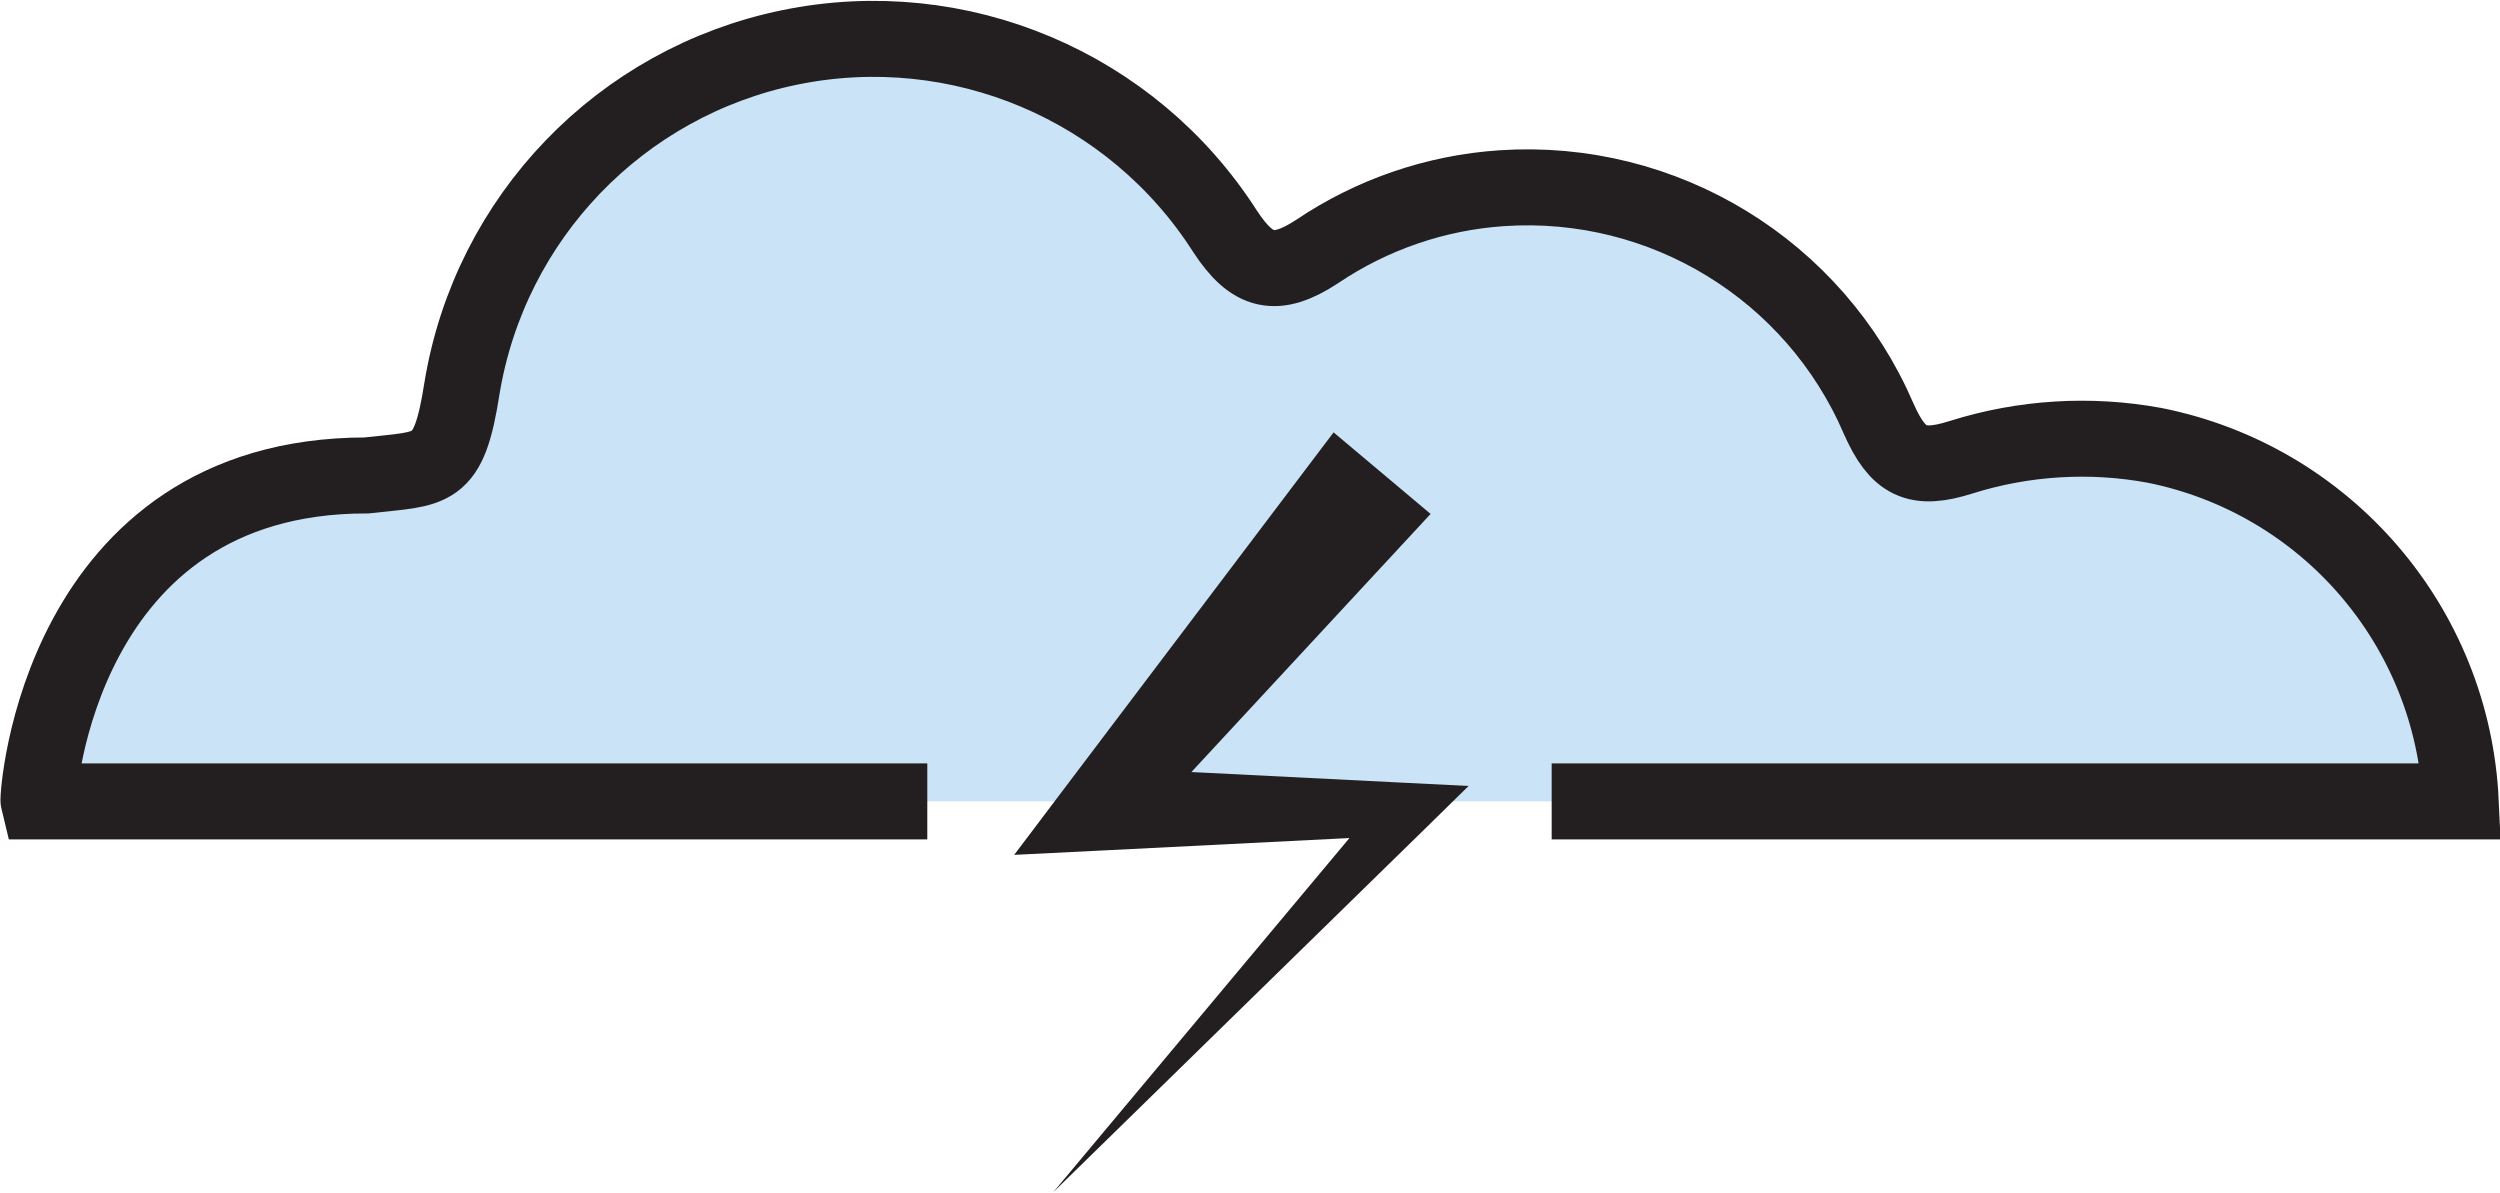
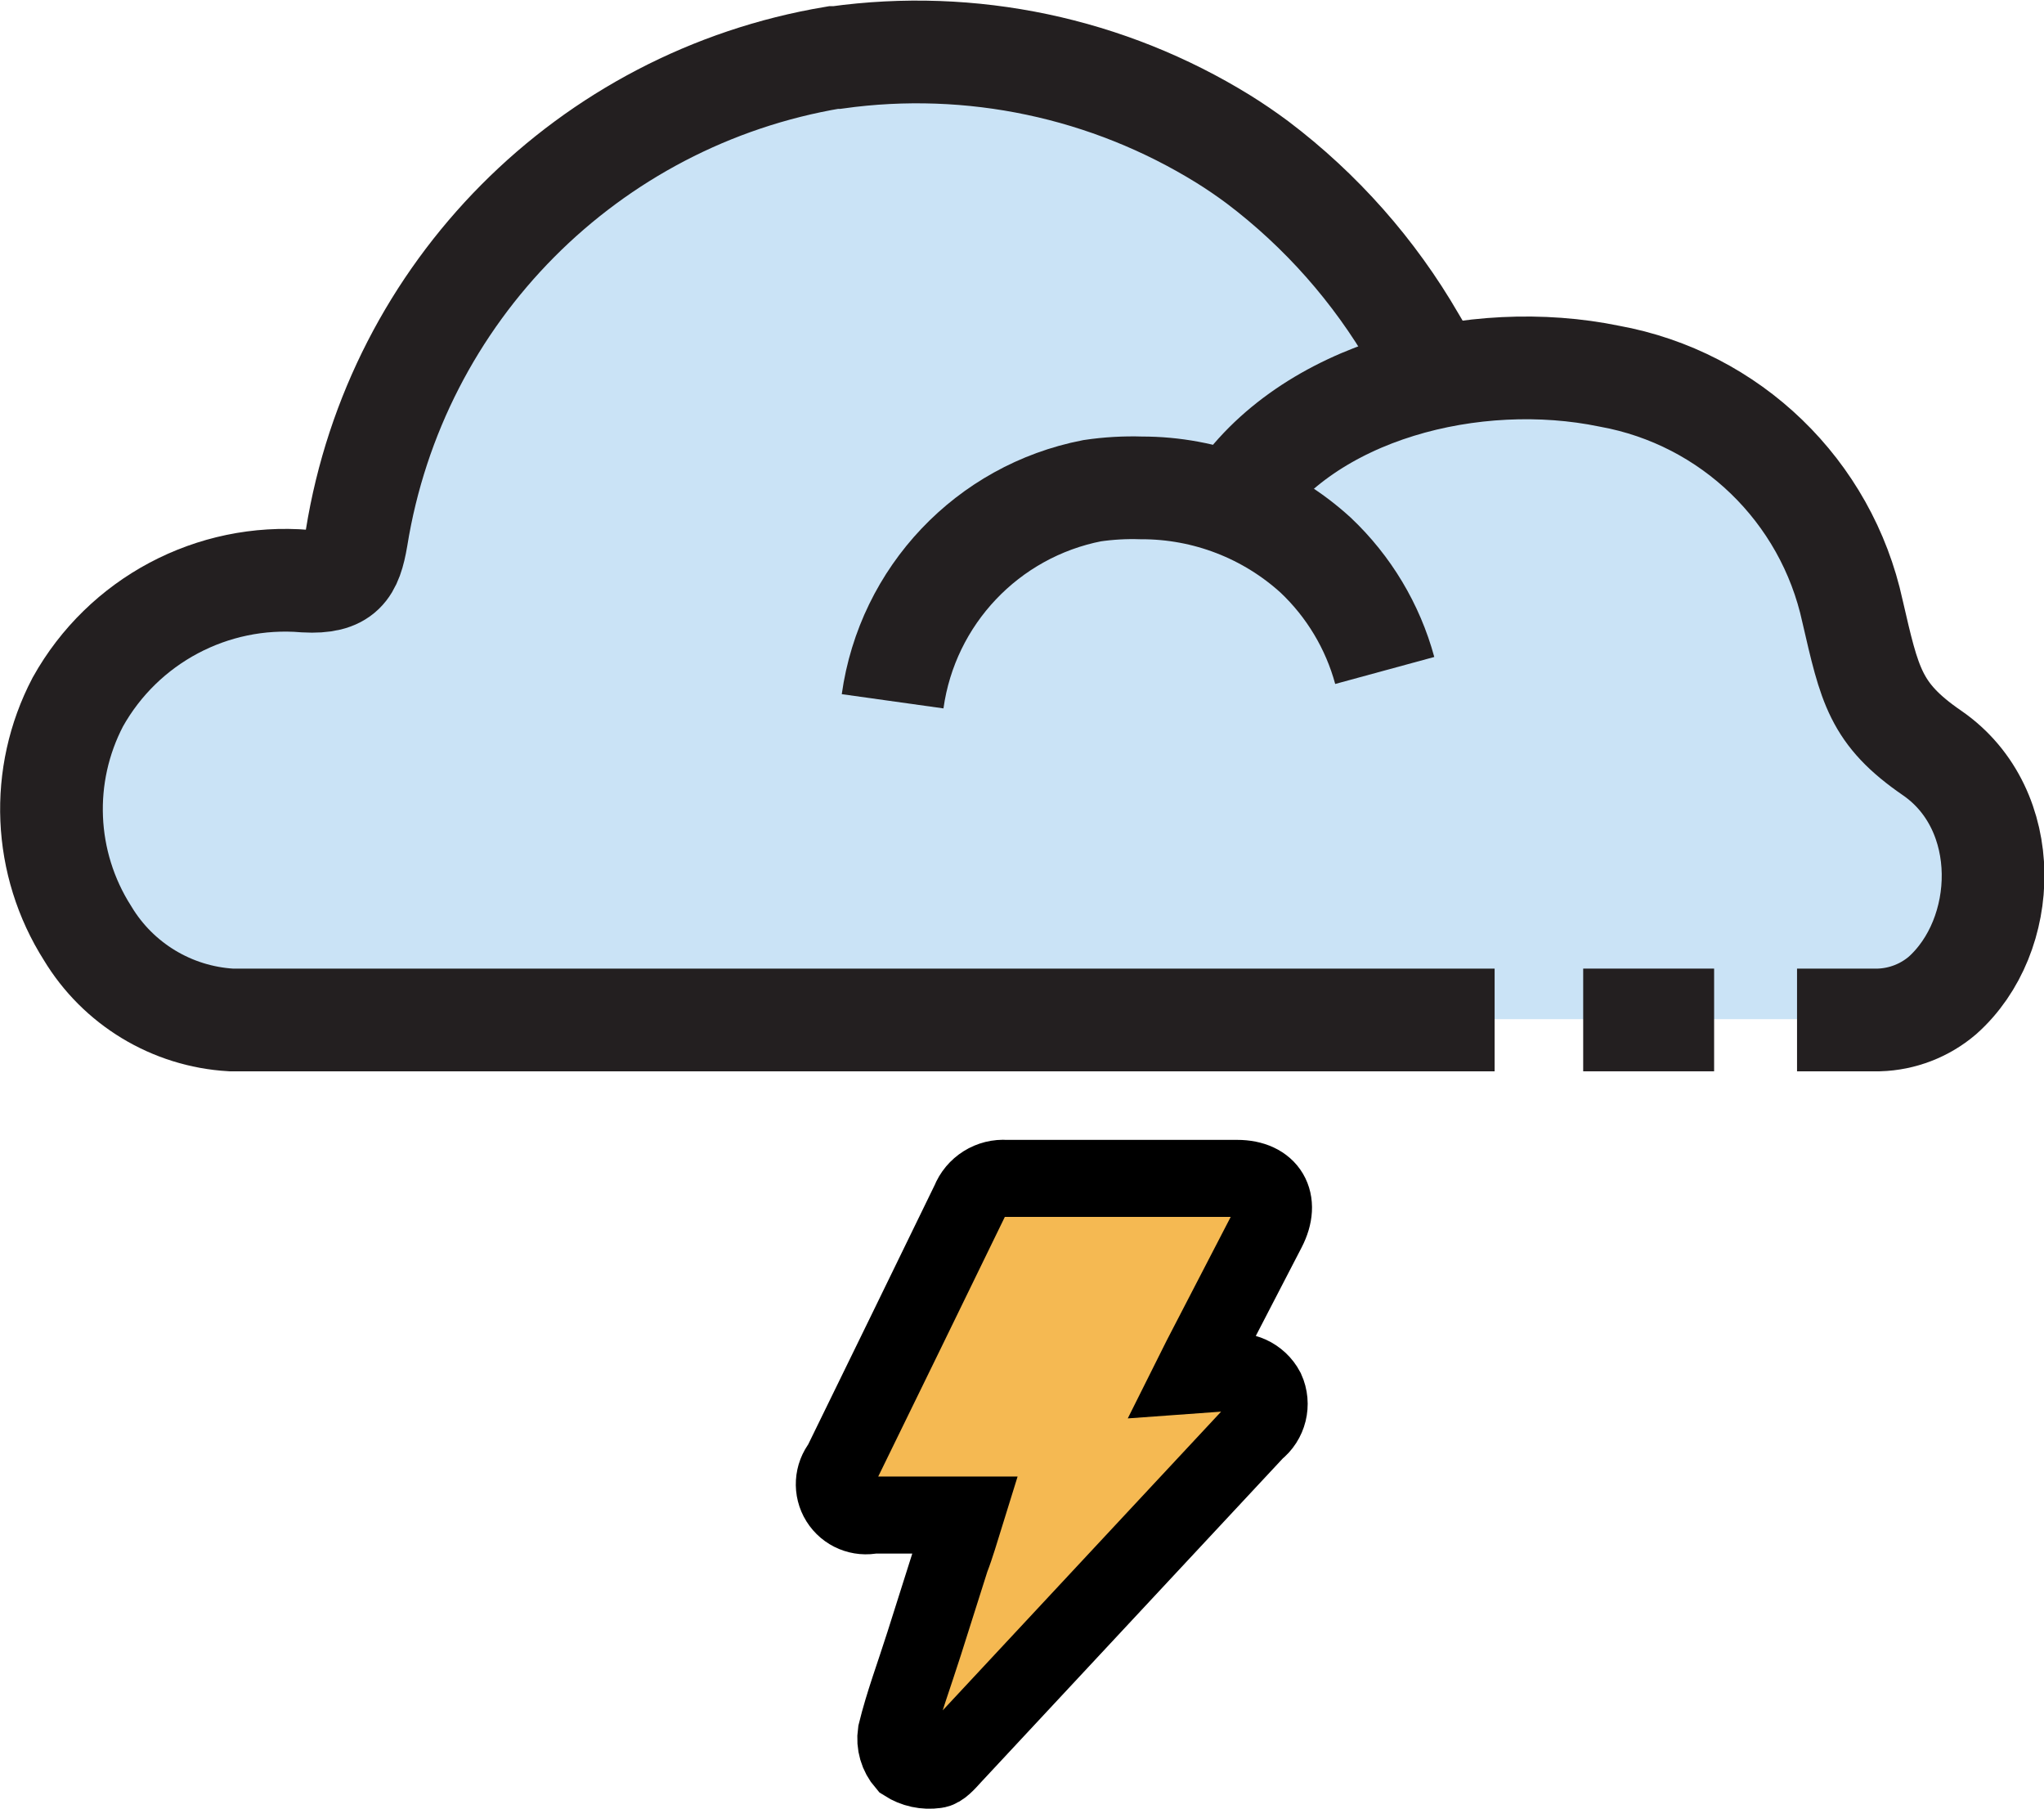
- <svg xmlns="http://www.w3.org/2000/svg" viewBox="0 0 98.7 47.07">
+ <svg xmlns="http://www.w3.org/2000/svg" viewBox="0 0 79.62 70.44">
  <defs>
-     <style>.cls-1{fill:#cae3f6;}.cls-2{fill:none;stroke:#231f20;stroke-miterlimit:10;stroke-width:3px;}.cls-3{fill:#231f20;}</style>
+     <style>.cls-1{fill:#f5b952;}.cls-2{fill:#cae3f6;}.cls-3,.cls-4{fill:none;stroke-miterlimit:10;}.cls-3{stroke:#000;stroke-width:3px;}.cls-4{stroke:#231f20;stroke-width:4px;}</style>
  </defs>
  <g id="Layer_2" data-name="Layer 2">
    <g id="Layer_1-2" data-name="Layer 1">
-       <path class="cls-1" d="M61.26,31.64H97.15a15.06,15.06,0,0,0-12.1-14.06,15.87,15.87,0,0,0-7.62.47c-1.76.56-2.5.2-3.26-1.52a15.1,15.1,0,0,0-14.88-9.1A14.82,14.82,0,0,0,52,9.93c-1.62,1.06-2.55.86-3.63-.79a16.47,16.47,0,0,0-30.13,6.18c-.53,3.41-1.13,3.15-3.77,3.45-12.16,0-13,12.67-12.95,12.87H36.61" />
-       <path class="cls-2" d="M61.26,31.64H97.15a15.06,15.06,0,0,0-12.1-14.06,15.87,15.87,0,0,0-7.62.47c-1.76.56-2.5.2-3.26-1.52a15.1,15.1,0,0,0-14.88-9.1A14.82,14.82,0,0,0,52,9.93c-1.62,1.06-2.55.86-3.63-.79a16.47,16.47,0,0,0-30.13,6.18c-.53,3.41-1.13,3.15-3.77,3.45-12.16,0-13,12.67-12.95,12.87H36.61" />
-       <polygon class="cls-3" points="56.48 20.29 44.71 32.99 43.46 30.3 55.58 30.91 57.98 31.03 56.34 32.64 41.58 47.07 54.82 31.24 55.58 32.97 43.46 33.58 40.04 33.75 42.2 30.89 52.65 17.07 56.48 20.29" />
+       <path class="cls-1" d="M37.1,68.4C39,66.36,44.93,60,44.93,60h0l4-4.29a1.31,1.31,0,0,0,.39-1.58,1.34,1.34,0,0,0-1.49-.68l-1.38.1.33-.66,2.59-5c.58-1.12.06-2-1.18-2-3,0-6,0-9,0a1.41,1.41,0,0,0-1.42.89c-1.66,3.42-3.33,6.83-5,10.25A1.23,1.23,0,0,0,34,59h3.6c-.19.61-.35,1.18-.56,1.72L36,64c-.39,1.23-.81,2.34-1.09,3.49a1.46,1.46,0,0,0,.34,1.17,1.76,1.76,0,0,0,1.2.26C36.65,68.91,36.9,68.62,37.1,68.4Z" />
+       <path class="cls-2" d="M57.8,39.69H9.08a6.88,6.88,0,0,1-5.53-3.4A9,9,0,0,1,11.94,22.5c1.46.08,1.77-.47,2-1.7A22.53,22.53,0,0,1,32.31,2h.11A22.13,22.13,0,0,1,47.34,5.23c.44.27.87.57,1.31.89a23.3,23.3,0,0,1,6,7l.71,1.21" />
+       <path class="cls-2" d="M34.58,27.22A9.74,9.74,0,0,1,42.27,19a10.64,10.64,0,0,1,1.9-.14,9.81,9.81,0,0,1,6.72,2.64A9.54,9.54,0,0,1,53.56,26" />
+       <path class="cls-2" d="M47.74,19.45c2.82-4.41,9.3-6,14.48-4.95a11.82,11.82,0,0,1,9.38,9.19c.66,2.9.87,4,3.08,5.56,3.14,2.21,2.92,7.15.38,9.49a4,4,0,0,1-2.44.95H55.77" />
+       <line class="cls-2" x1="61.21" y1="39.69" x2="66.26" y2="39.69" />
+       <path class="cls-3" d="M37.1,68.4C39,66.36,44.93,60,44.93,60h0l4-4.29a1.31,1.31,0,0,0,.39-1.58,1.34,1.34,0,0,0-1.49-.68l-1.38.1.33-.66,2.59-5c.58-1.12.06-2-1.18-2-3,0-6,0-9,0a1.41,1.41,0,0,0-1.42.89c-1.66,3.42-3.33,6.83-5,10.25A1.23,1.23,0,0,0,34,59h3.6c-.19.61-.35,1.18-.56,1.72L36,64c-.39,1.23-.81,2.34-1.09,3.49a1.46,1.46,0,0,0,.34,1.17,1.76,1.76,0,0,0,1.2.26C36.65,68.91,36.9,68.62,37.1,68.4Z" />
+       <path class="cls-4" d="M58.22,39.72H9a7,7,0,0,1-5.59-3.38,9,9,0,0,1-.38-9,9.25,9.25,0,0,1,8.86-4.71c1.48.08,1.79-.46,2-1.69A22.6,22.6,0,0,1,32.47,2.24h.12A22.69,22.69,0,0,1,47.66,5.42q.66.41,1.32.9a23.26,23.26,0,0,1,6.11,6.91l.71,1.2" />
+       <path class="cls-4" d="M34.77,27.31a9.73,9.73,0,0,1,7.77-8.2A10.79,10.79,0,0,1,44.46,19a10.05,10.05,0,0,1,6.79,2.62,9.68,9.68,0,0,1,2.69,4.49" />
+       <path class="cls-4" d="M48.06,19.57c2.85-4.38,9.4-6,14.63-4.92a11.85,11.85,0,0,1,9.47,9.15c.67,2.89.88,4,3.11,5.53,3.18,2.2,3,7.12.39,9.44a4,4,0,0,1-2.47.95H70" />
+       <line class="cls-4" x1="61.67" y1="39.72" x2="66.77" y2="39.72" />
    </g>
  </g>
</svg>
